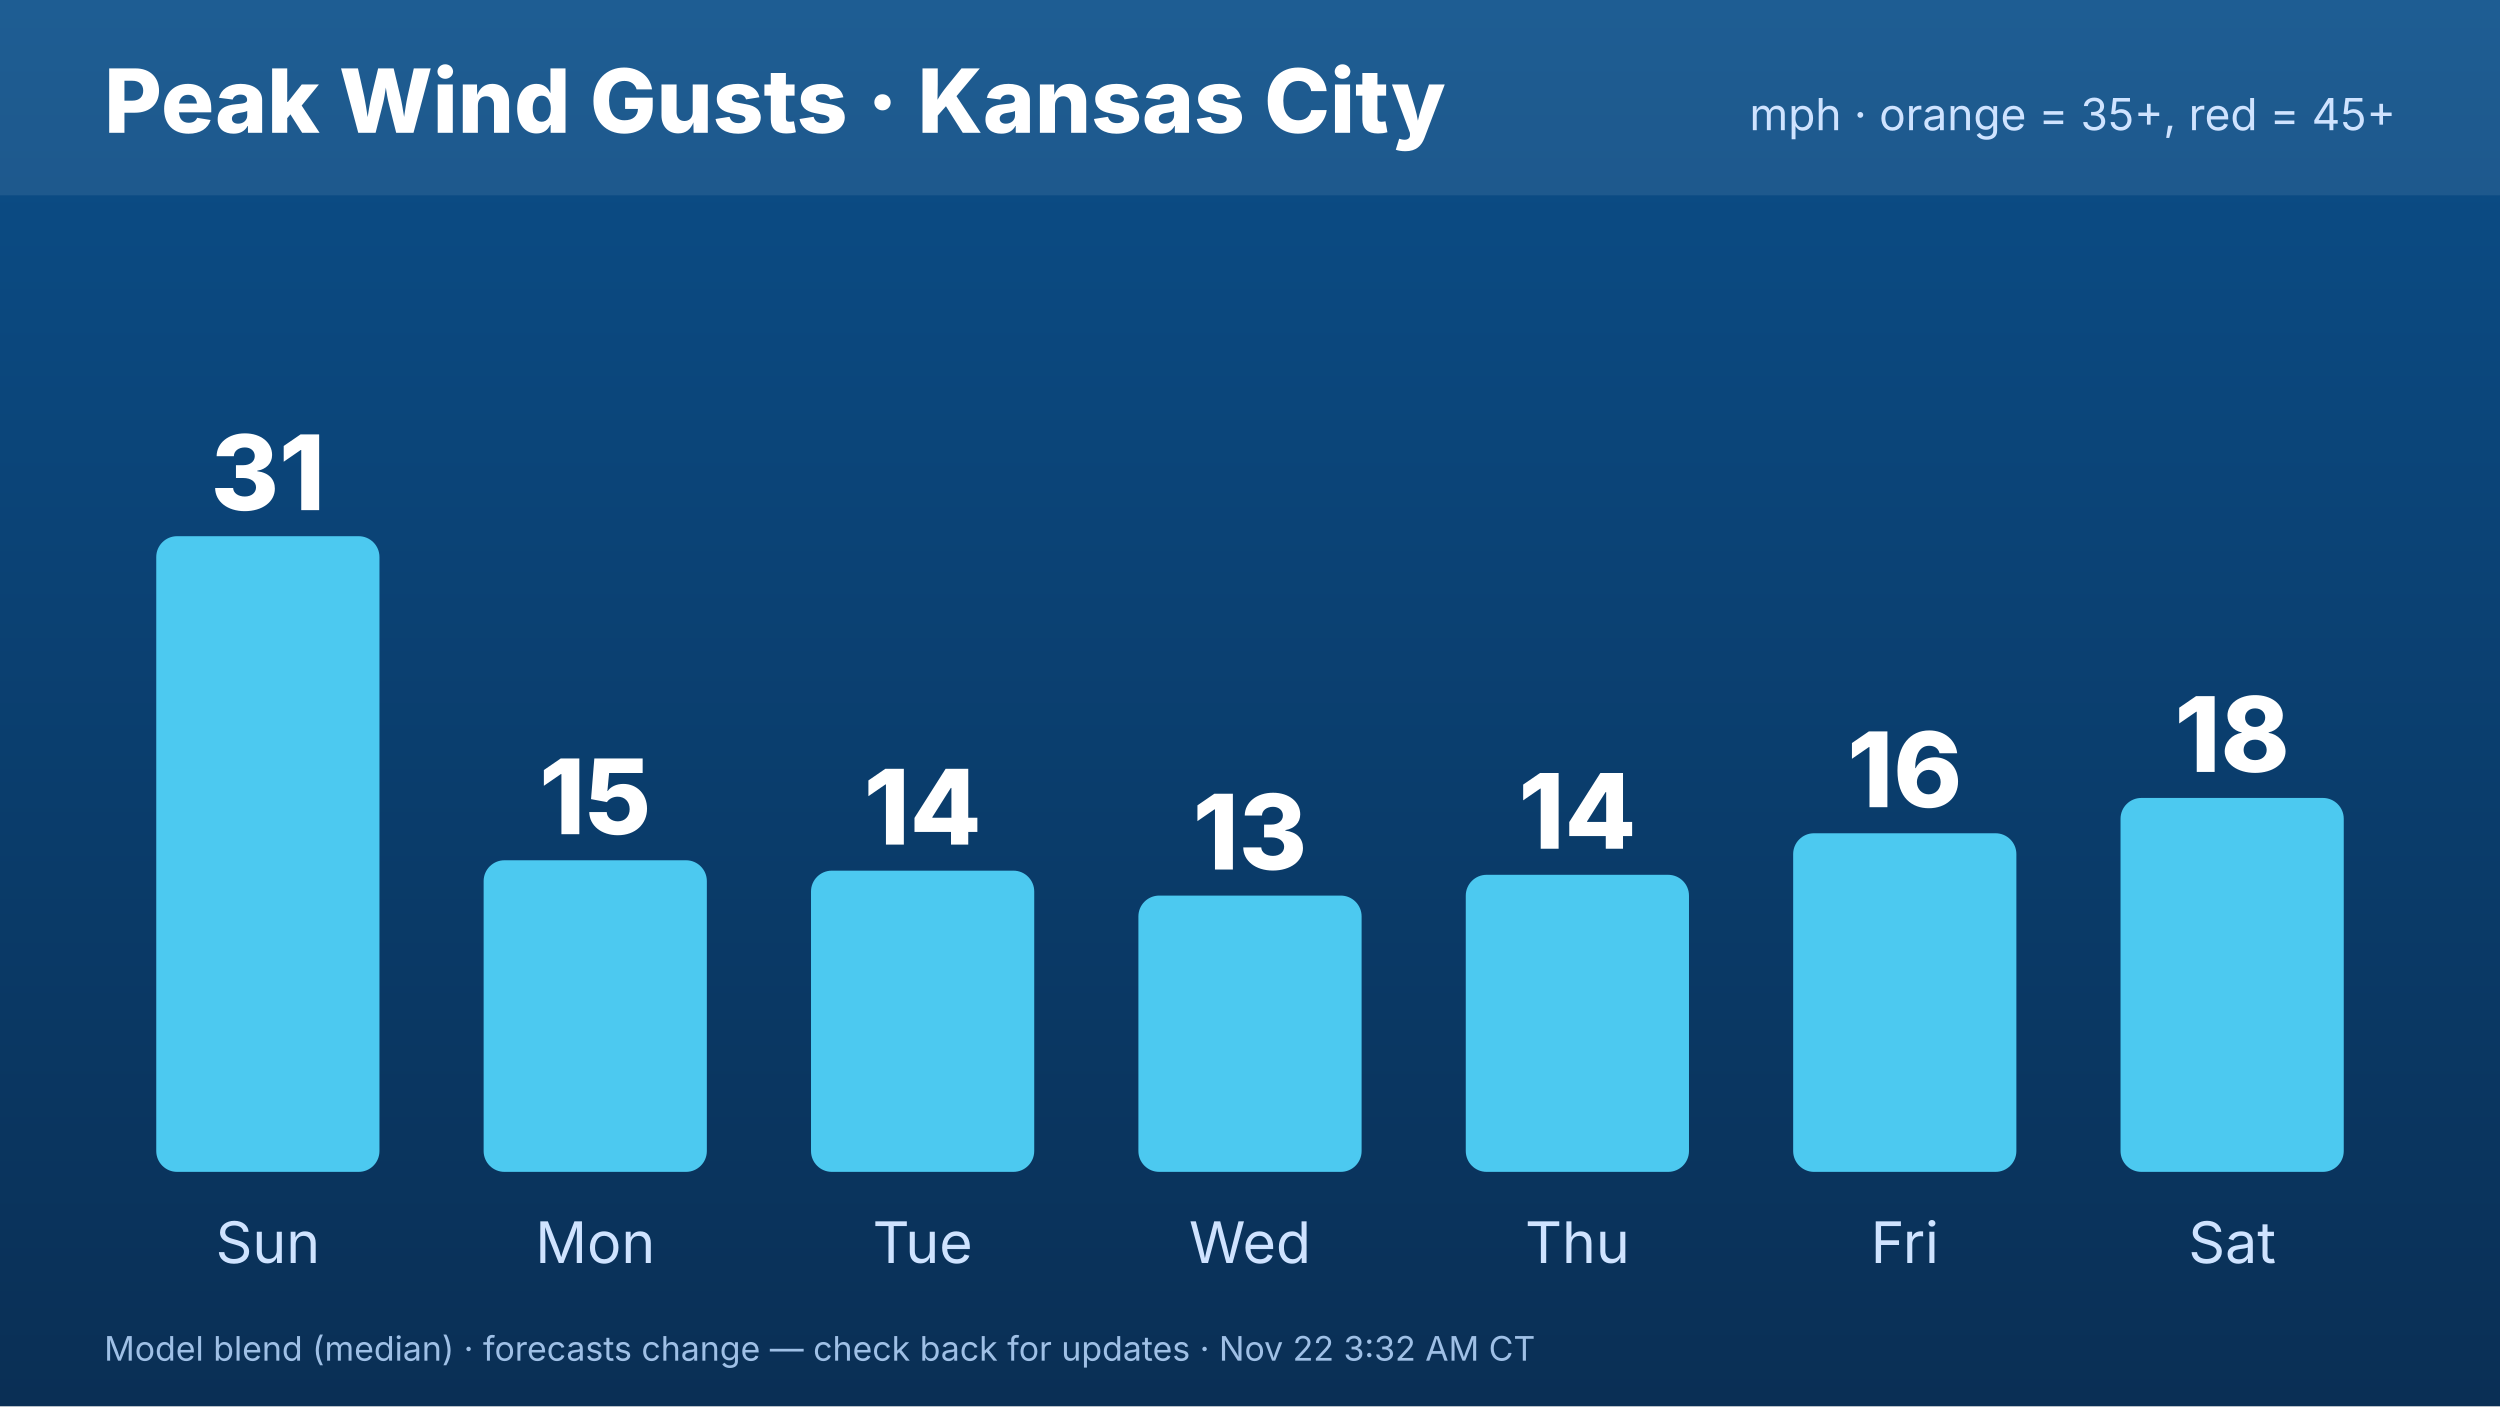
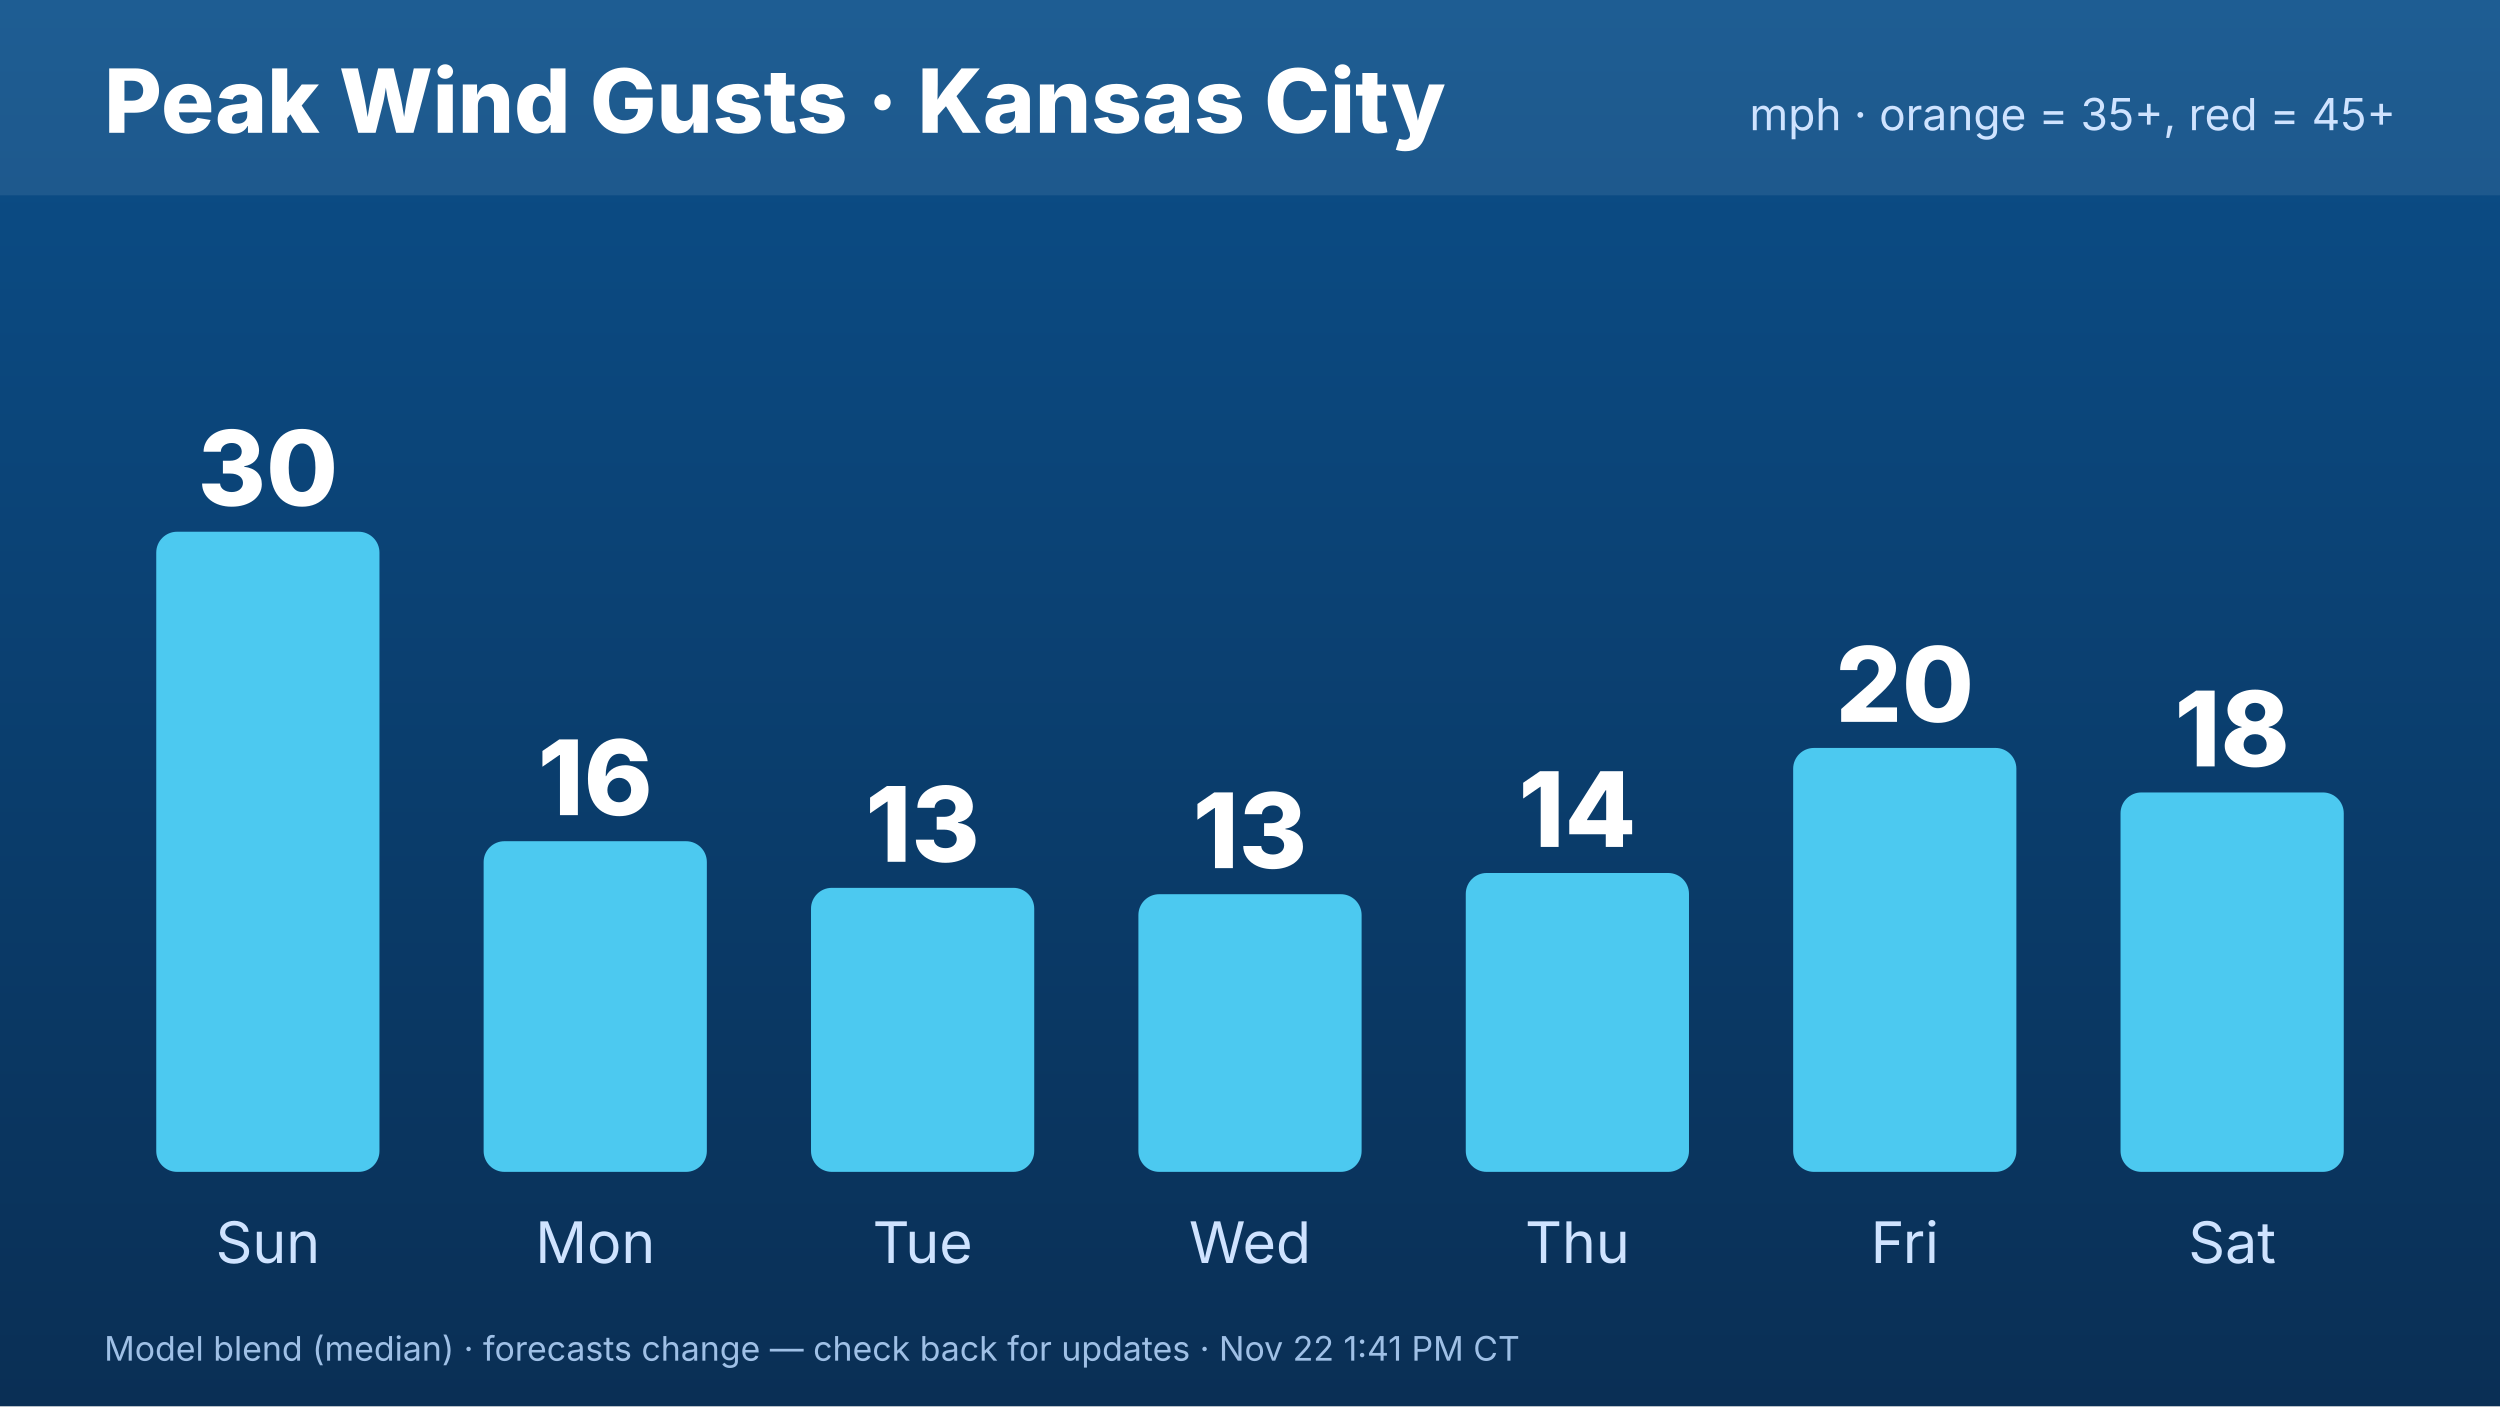
<svg xmlns="http://www.w3.org/2000/svg" width="1920" height="1080" viewBox="0 0 1920 1080" font-family="Inter,Helvetica,Arial,sans-serif">
  <defs>
    <linearGradient id="bg" x1="0" y1="0" x2="0" y2="1">
      <stop offset="0" stop-color="#0b4f8a" />
      <stop offset="1" stop-color="#0a2f55" />
    </linearGradient>
  </defs>
  <rect width="1920" height="1080" fill="url(#bg)" />
  <rect x="0" y="0" width="1920" height="150" fill="#ffffff" opacity=".08" />
  <text x="80" y="102" font-size="68" font-weight="800" fill="#fff">Peak Wind Gusts · Kansas City</text>
  <text x="1840" y="100" font-size="34" fill="#cfe3ff" text-anchor="end">mph · orange = 35+, red = 45+</text>
-   <rect x="120.0" y="411.795" width="171.429" height="488.205" rx="16" fill="#4cc9f0" />
-   <text x="205.714" y="391.795" font-size="80" font-weight="800" fill="#fff" text-anchor="middle">31</text>
+   <rect x="120.0" y="408.372" width="171.429" height="491.628" rx="16" fill="#4cc9f0" />
+   <text x="205.714" y="388.372" font-size="80" font-weight="800" fill="#fff" text-anchor="middle">30</text>
  <text x="205.714" y="970" font-size="44" fill="#cfe3ff" text-anchor="middle">Sun</text>
-   <rect x="371.429" y="660.684" width="171.429" height="239.316" rx="16" fill="#4cc9f0" />
-   <text x="457.143" y="640.684" font-size="80" font-weight="800" fill="#fff" text-anchor="middle">15</text>
+   <rect x="371.429" y="646.047" width="171.429" height="253.953" rx="16" fill="#4cc9f0" />
+   <text x="457.143" y="626.047" font-size="80" font-weight="800" fill="#fff" text-anchor="middle">16</text>
  <text x="457.143" y="970" font-size="44" fill="#cfe3ff" text-anchor="middle">Mon</text>
-   <rect x="622.857" y="668.661" width="171.429" height="231.339" rx="16" fill="#4cc9f0" />
-   <text x="708.571" y="648.661" font-size="80" font-weight="800" fill="#fff" text-anchor="middle">14</text>
+   <rect x="622.857" y="681.86" width="171.429" height="218.14" rx="16" fill="#4cc9f0" />
+   <text x="708.571" y="661.86" font-size="80" font-weight="800" fill="#fff" text-anchor="middle">13</text>
  <text x="708.571" y="970" font-size="44" fill="#cfe3ff" text-anchor="middle">Tue</text>
-   <rect x="874.286" y="687.806" width="171.429" height="212.194" rx="16" fill="#4cc9f0" />
-   <text x="960" y="667.806" font-size="80" font-weight="800" fill="#fff" text-anchor="middle">13</text>
+   <rect x="874.286" y="686.744" width="171.429" height="213.256" rx="16" fill="#4cc9f0" />
+   <text x="960" y="666.744" font-size="80" font-weight="800" fill="#fff" text-anchor="middle">13</text>
  <text x="960" y="970" font-size="44" fill="#cfe3ff" text-anchor="middle">Wed</text>
-   <rect x="1125.714" y="671.852" width="171.429" height="228.148" rx="16" fill="#4cc9f0" />
-   <text x="1211.429" y="651.852" font-size="80" font-weight="800" fill="#fff" text-anchor="middle">14</text>
+   <rect x="1125.714" y="670.465" width="171.429" height="229.535" rx="16" fill="#4cc9f0" />
+   <text x="1211.429" y="650.465" font-size="80" font-weight="800" fill="#fff" text-anchor="middle">14</text>
  <text x="1211.429" y="970" font-size="44" fill="#cfe3ff" text-anchor="middle">Thu</text>
-   <rect x="1377.143" y="639.943" width="171.429" height="260.057" rx="16" fill="#4cc9f0" />
-   <text x="1462.857" y="619.943" font-size="80" font-weight="800" fill="#fff" text-anchor="middle">16</text>
+   <rect x="1377.143" y="574.419" width="171.429" height="325.581" rx="16" fill="#4cc9f0" />
+   <text x="1462.857" y="554.419" font-size="80" font-weight="800" fill="#fff" text-anchor="middle">20</text>
  <text x="1462.857" y="970" font-size="44" fill="#cfe3ff" text-anchor="middle">Fri</text>
-   <rect x="1628.571" y="612.821" width="171.429" height="287.179" rx="16" fill="#4cc9f0" />
-   <text x="1714.286" y="592.821" font-size="80" font-weight="800" fill="#fff" text-anchor="middle">18</text>
+   <rect x="1628.571" y="608.605" width="171.429" height="291.395" rx="16" fill="#4cc9f0" />
+   <text x="1714.286" y="588.605" font-size="80" font-weight="800" fill="#fff" text-anchor="middle">18</text>
  <text x="1714.286" y="970" font-size="44" fill="#cfe3ff" text-anchor="middle">Sat</text>
-   <text x="80" y="1045" font-size="26" fill="#9fc0e6">Model blend (median) · forecasts change — check back for updates · Nov 22 3:32 AM CT</text>
+   <text x="80" y="1045" font-size="26" fill="#9fc0e6">Model blend (median) · forecasts change — check back for updates · Nov 22 1:41 PM CT</text>
</svg>
